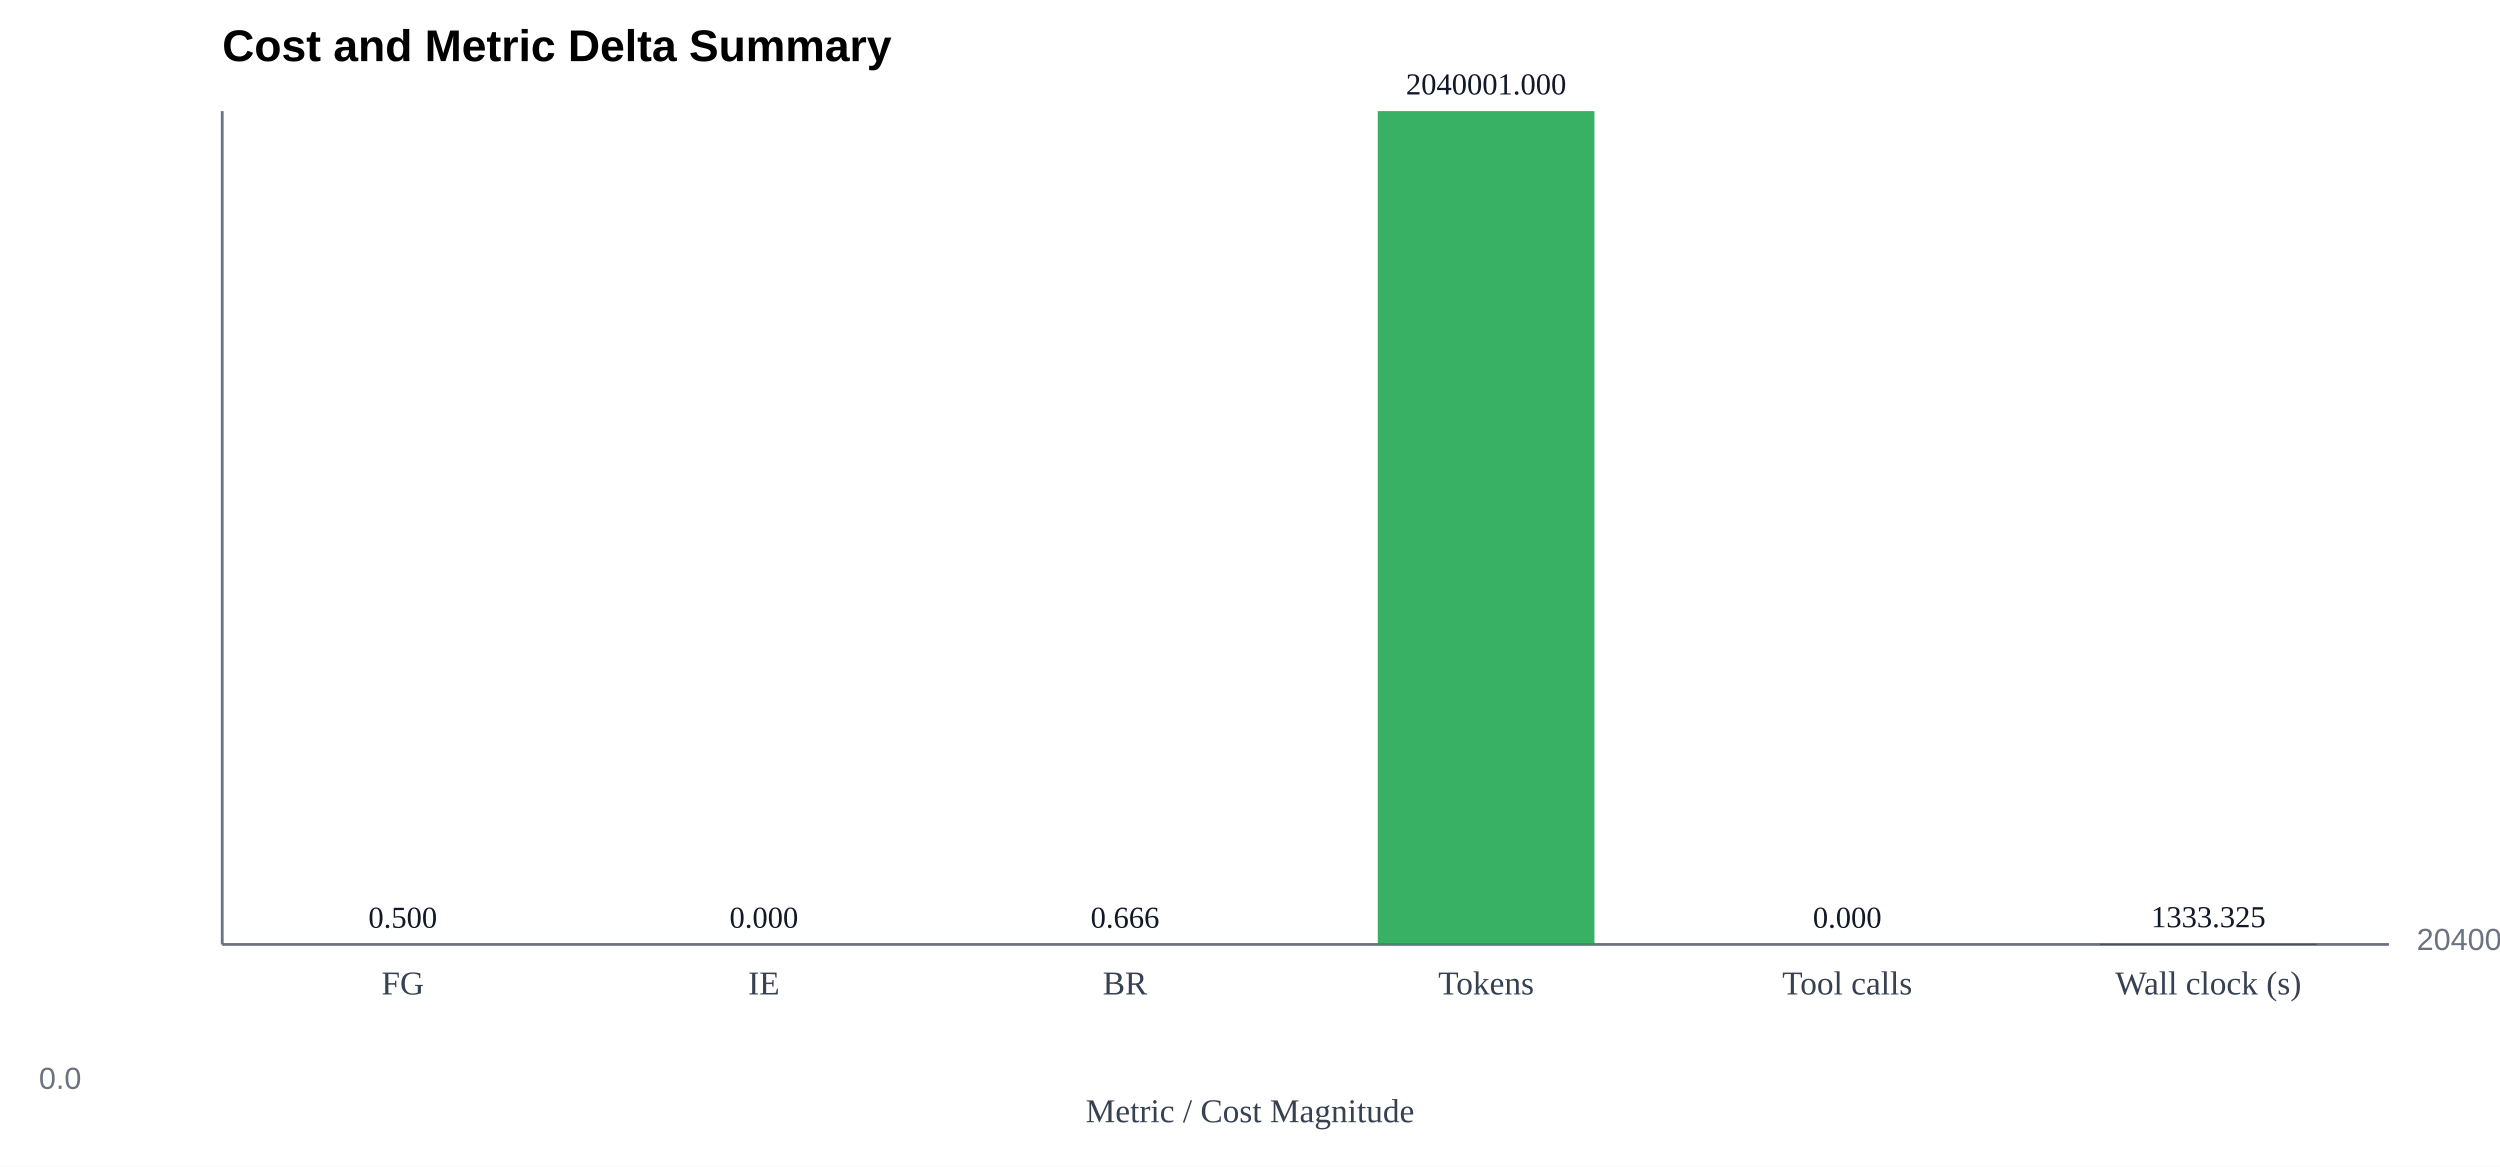
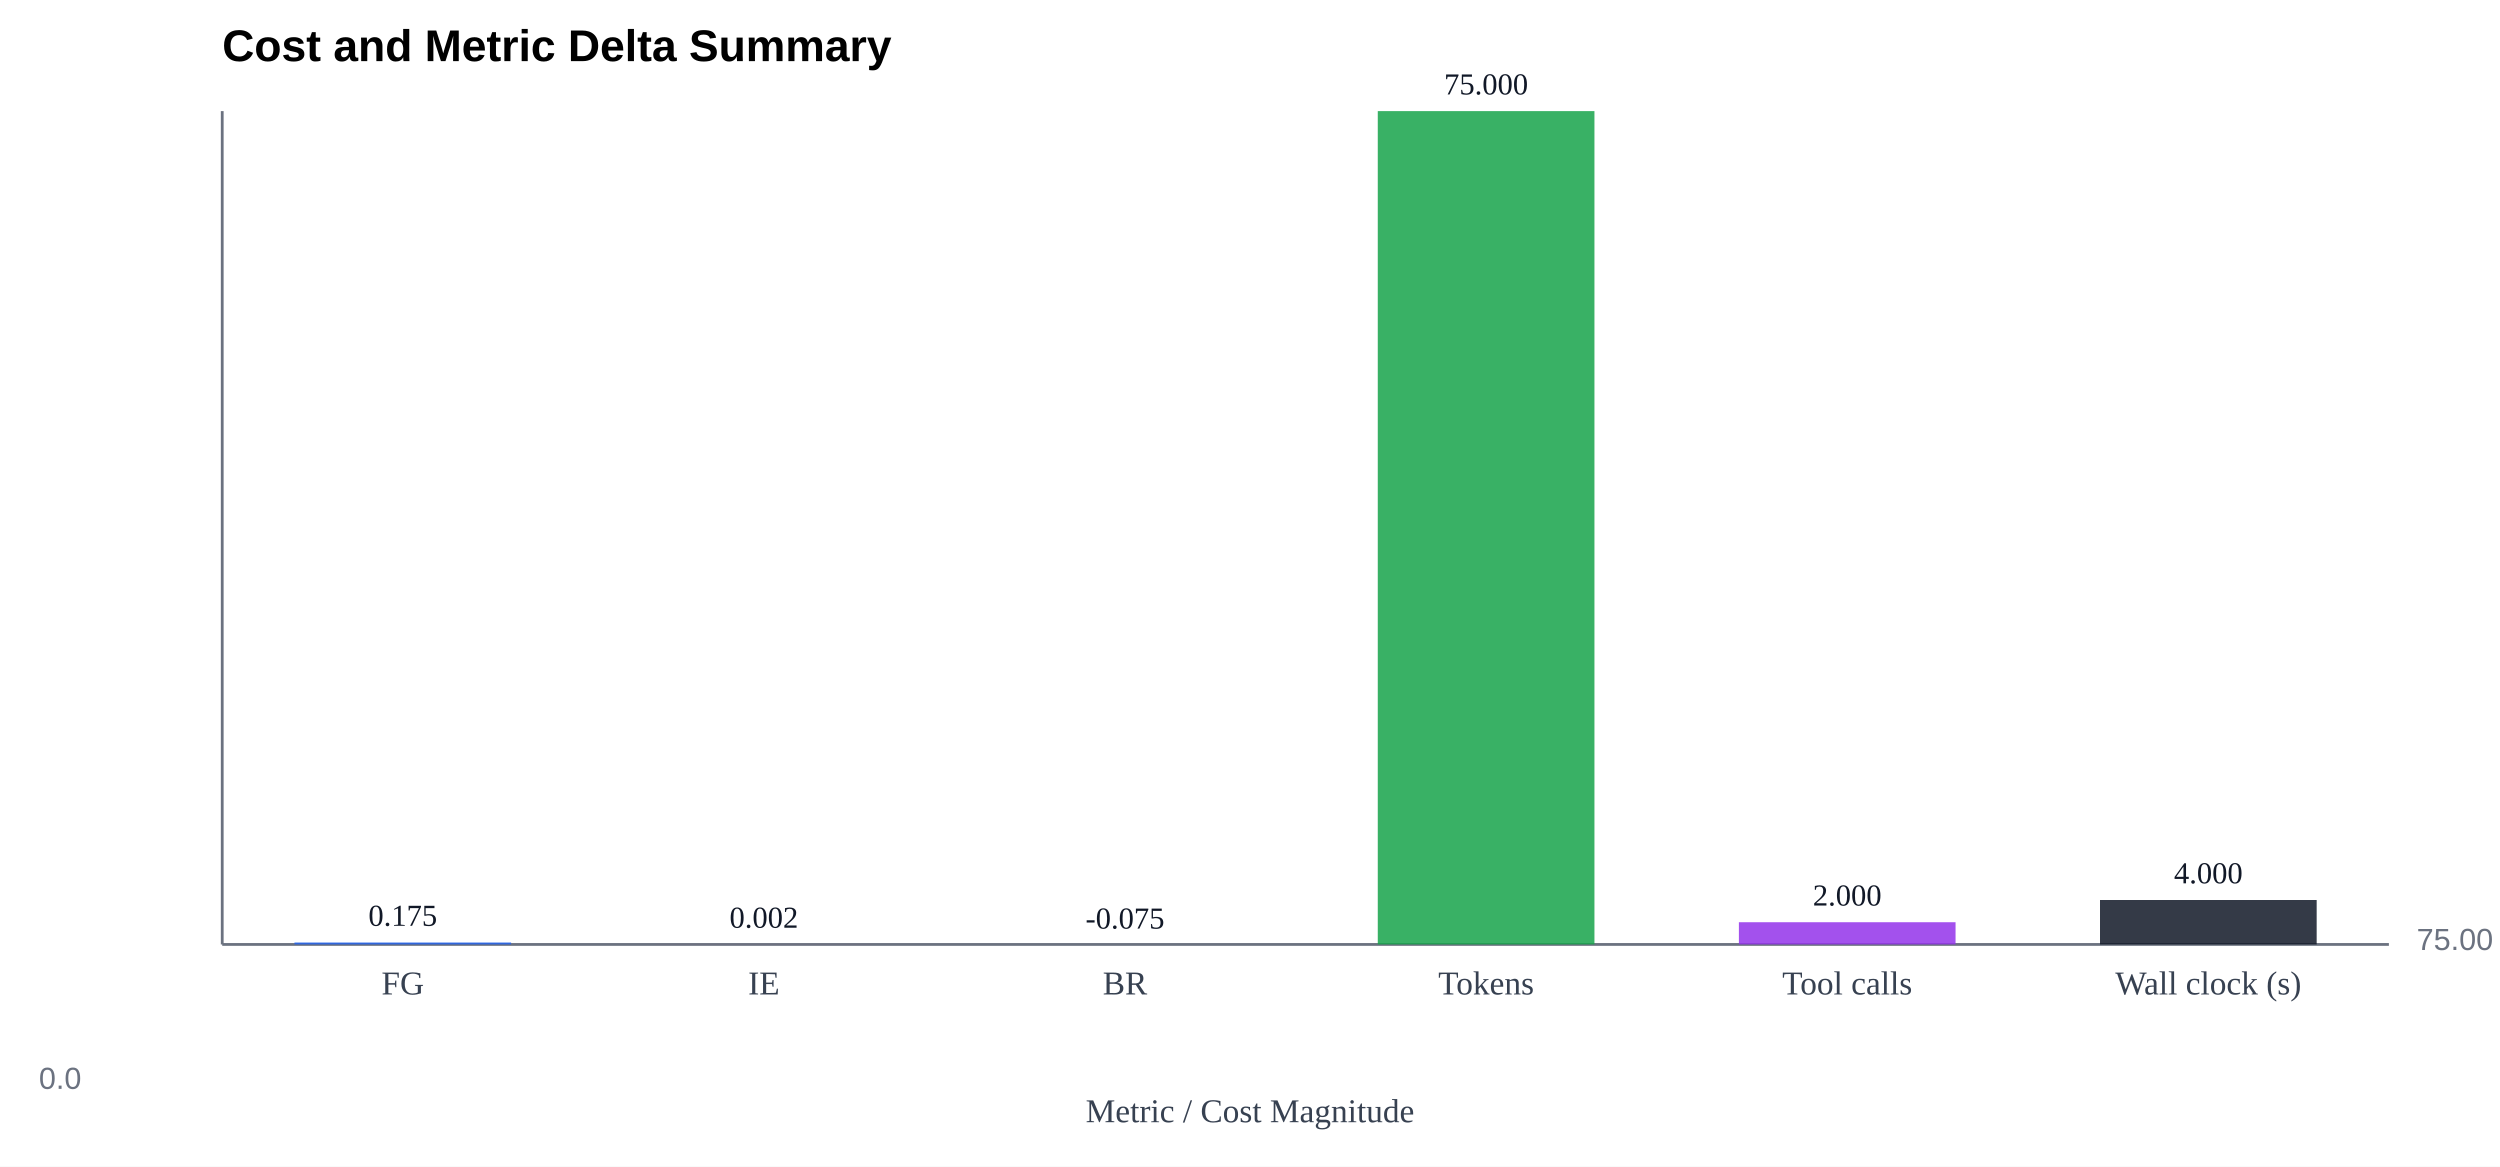
<svg xmlns="http://www.w3.org/2000/svg" width="900" height="420" viewBox="0 0 900 420">
  <rect x="0" y="0" width="100%" height="100%" fill="#ffffff" />
  <text x="80" y="22" font-family="Arial" font-size="16" font-weight="700">Cost and Metric Delta Summary</text>
  <line x1="80" y1="40" x2="80" y2="340" stroke="#6b7280" stroke-width="1" />
  <line x1="80" y1="340" x2="860" y2="340" stroke="#6b7280" stroke-width="1" />
-   <rect x="106.00" y="340.00" width="78.00" height="0.00" fill="#2563eb" opacity="0.85" />
-   <text x="145.00" y="334.00" text-anchor="middle" font-size="11" fill="#111827">0.500</text>
+   <rect x="106.00" y="339.30" width="78.00" height="0.70" fill="#2563eb" opacity="0.85" />
+   <text x="145.00" y="333.30" text-anchor="middle" font-size="11" fill="#111827">0.175</text>
  <text x="145.00" y="358.00" text-anchor="middle" font-size="12" fill="#374151">FG</text>
-   <rect x="236.00" y="340.00" width="78.00" height="0.00" fill="#db2777" opacity="0.85" />
-   <text x="275.00" y="334.00" text-anchor="middle" font-size="11" fill="#111827">0.000</text>
+   <rect x="236.00" y="339.99" width="78.00" height="0.01" fill="#db2777" opacity="0.85" />
+   <text x="275.00" y="333.99" text-anchor="middle" font-size="11" fill="#111827">0.002</text>
  <text x="275.00" y="358.00" text-anchor="middle" font-size="12" fill="#374151">IE</text>
-   <rect x="366.00" y="340.00" width="78.00" height="0.00" fill="#f97316" opacity="0.85" />
-   <text x="405.00" y="334.00" text-anchor="middle" font-size="11" fill="#111827">0.666</text>
+   <rect x="366.00" y="340.30" width="78.00" height="-0.30" fill="#f97316" opacity="0.85" />
+   <text x="405.00" y="334.30" text-anchor="middle" font-size="11" fill="#111827">-0.075</text>
  <text x="405.00" y="358.00" text-anchor="middle" font-size="12" fill="#374151">BR</text>
  <rect x="496.00" y="40.00" width="78.00" height="300.00" fill="#16a34a" opacity="0.85" />
-   <text x="535.00" y="34.00" text-anchor="middle" font-size="11" fill="#111827">2040001.000</text>
+   <text x="535.00" y="34.00" text-anchor="middle" font-size="11" fill="#111827">75.000</text>
  <text x="535.00" y="358.00" text-anchor="middle" font-size="12" fill="#374151">Tokens</text>
-   <rect x="626.00" y="340.00" width="78.00" height="0.00" fill="#9333ea" opacity="0.85" />
-   <text x="665.00" y="334.00" text-anchor="middle" font-size="11" fill="#111827">0.000</text>
+   <rect x="626.00" y="332.00" width="78.00" height="8.00" fill="#9333ea" opacity="0.85" />
+   <text x="665.00" y="326.00" text-anchor="middle" font-size="11" fill="#111827">2.000</text>
  <text x="665.00" y="358.00" text-anchor="middle" font-size="12" fill="#374151">Tool calls</text>
-   <rect x="756.00" y="339.80" width="78.00" height="0.20" fill="#111827" opacity="0.85" />
-   <text x="795.00" y="333.80" text-anchor="middle" font-size="11" fill="#111827">1333.325</text>
+   <rect x="756.00" y="324.00" width="78.00" height="16.00" fill="#111827" opacity="0.85" />
+   <text x="795.00" y="318.00" text-anchor="middle" font-size="11" fill="#111827">4.000</text>
  <text x="795.00" y="358.00" text-anchor="middle" font-size="12" fill="#374151">Wall clock (s)</text>
  <text x="14" y="392" font-family="Arial, Helvetica, sans-serif" font-size="11" fill="#6b7280" font-weight="normal">0.0</text>
-   <text x="870" y="342" font-family="Arial, Helvetica, sans-serif" font-size="11" fill="#6b7280" font-weight="normal">2040001.00</text>
+   <text x="870" y="342" font-family="Arial, Helvetica, sans-serif" font-size="11" fill="#6b7280" font-weight="normal">75.00</text>
  <text x="450.0" y="404" text-anchor="middle" font-size="12" fill="#374151">Metric / Cost Magnitude</text>
</svg>
